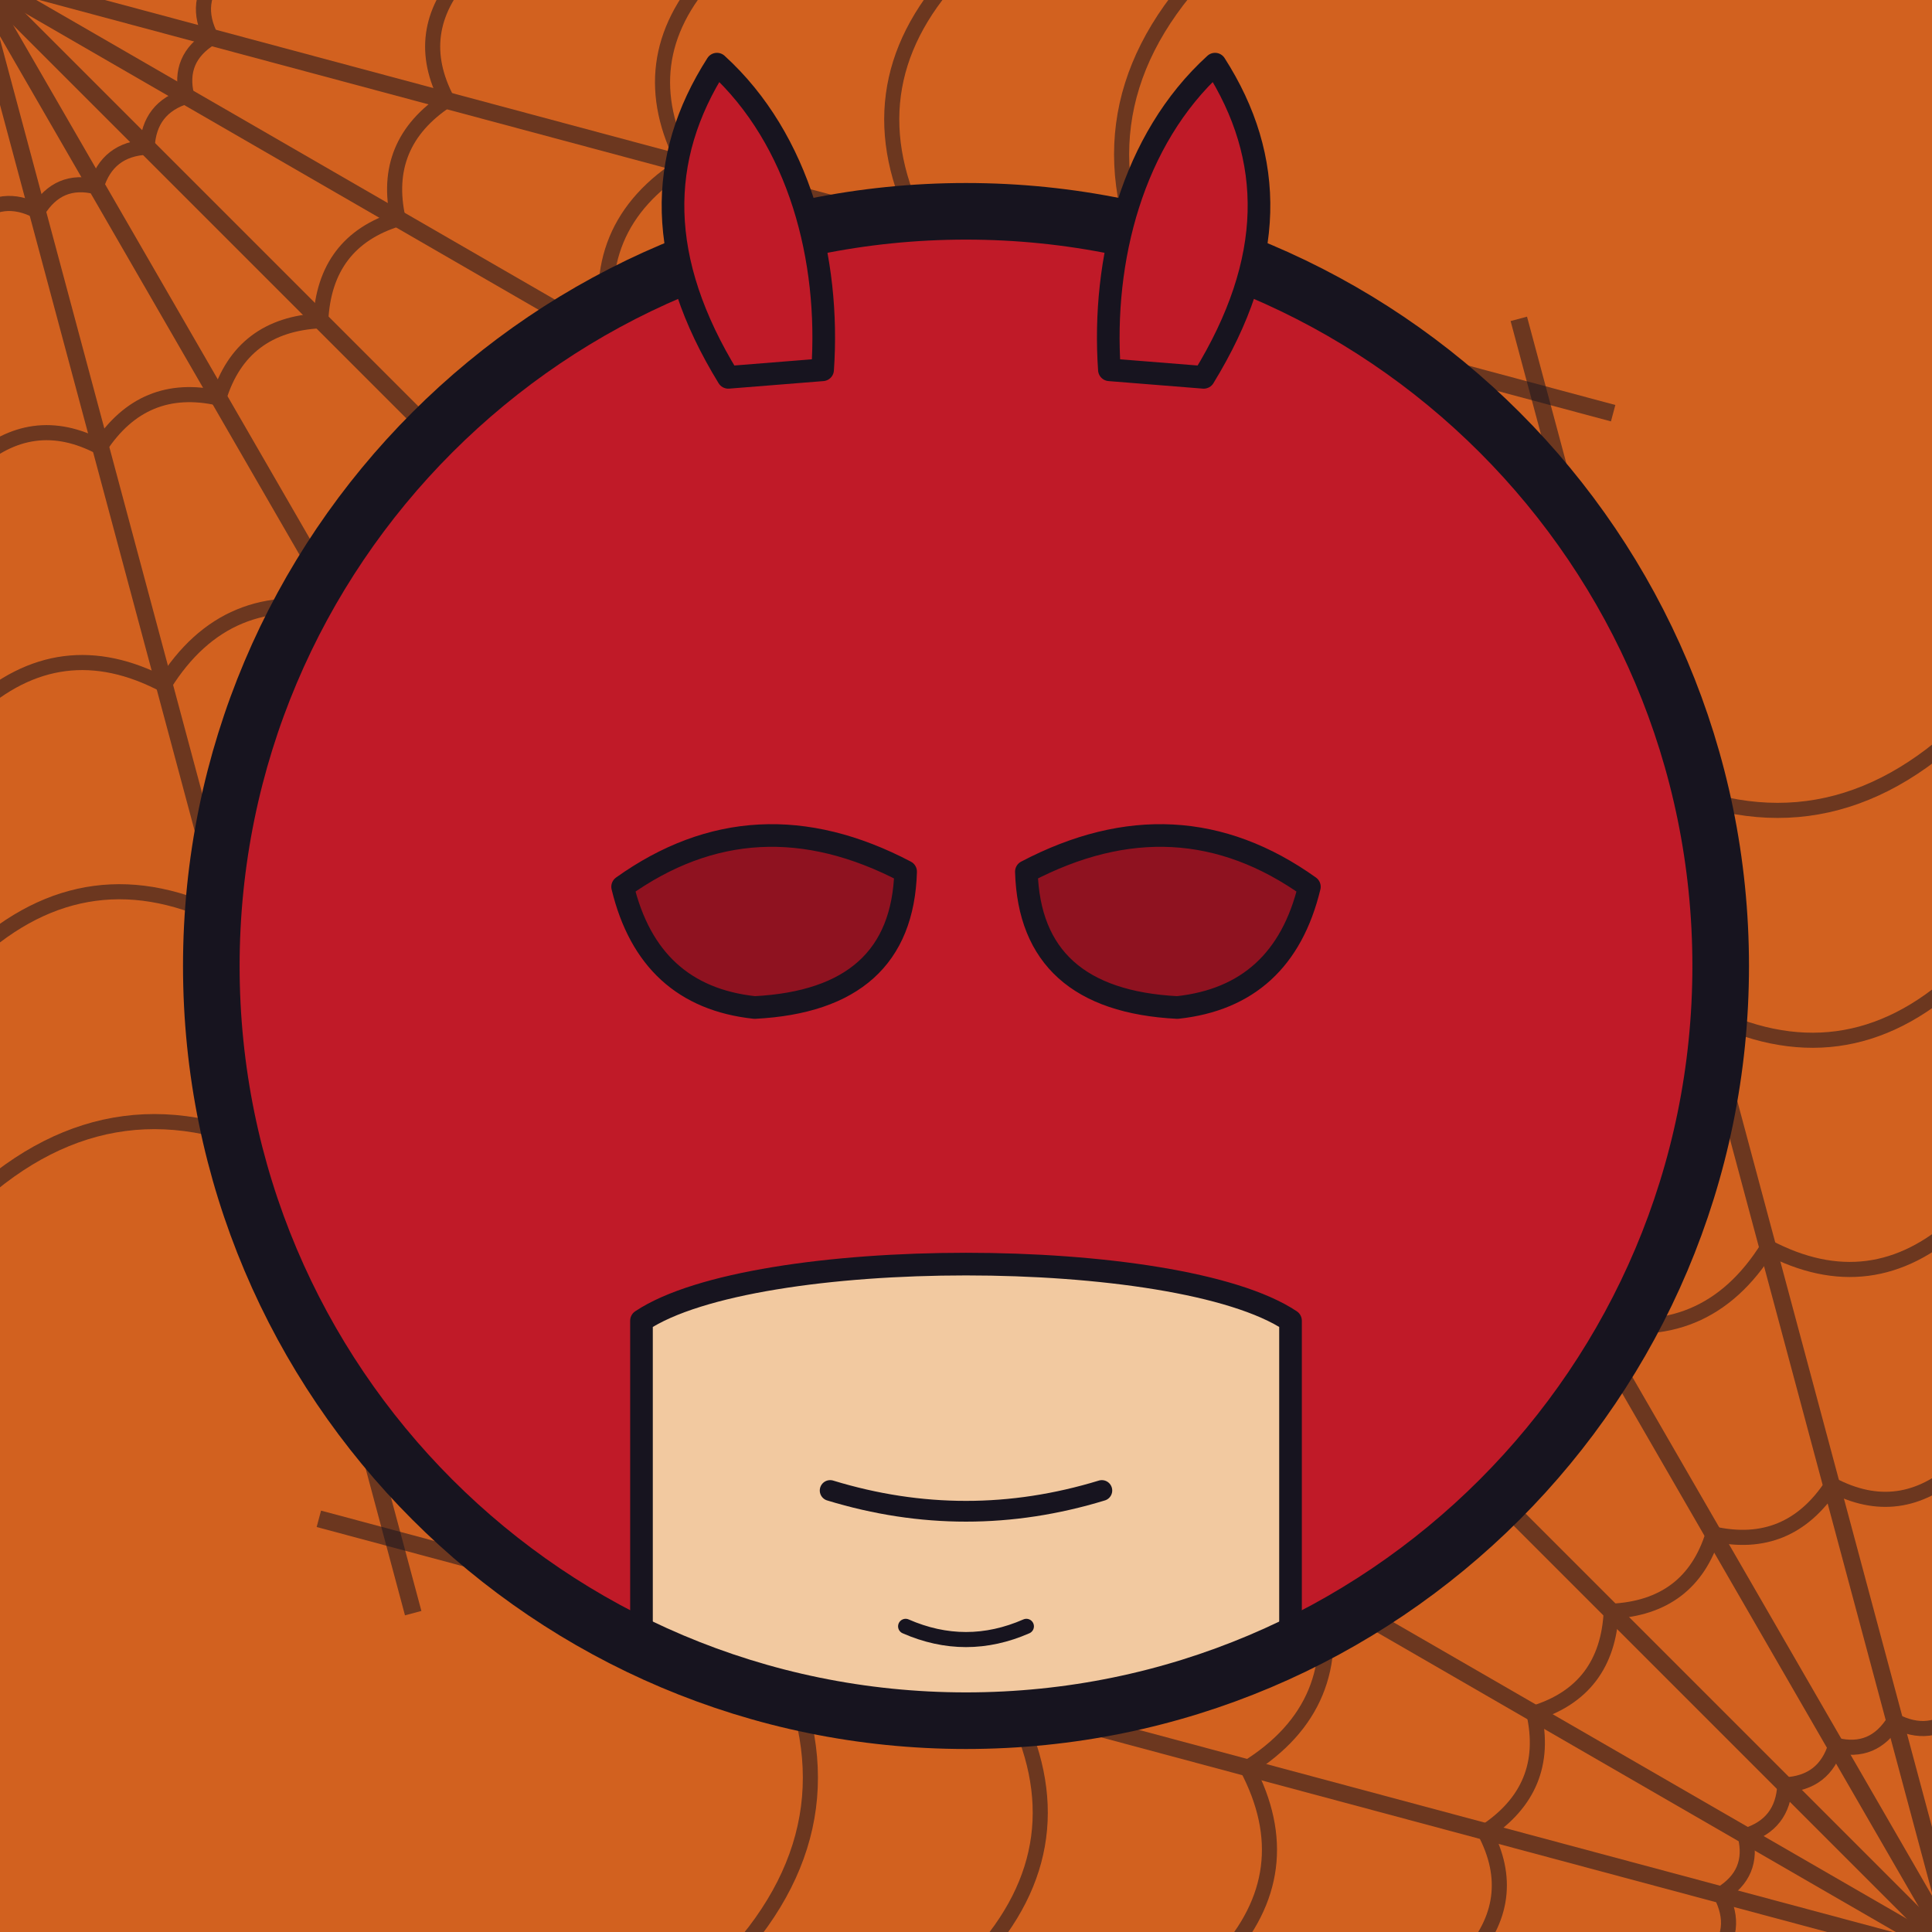
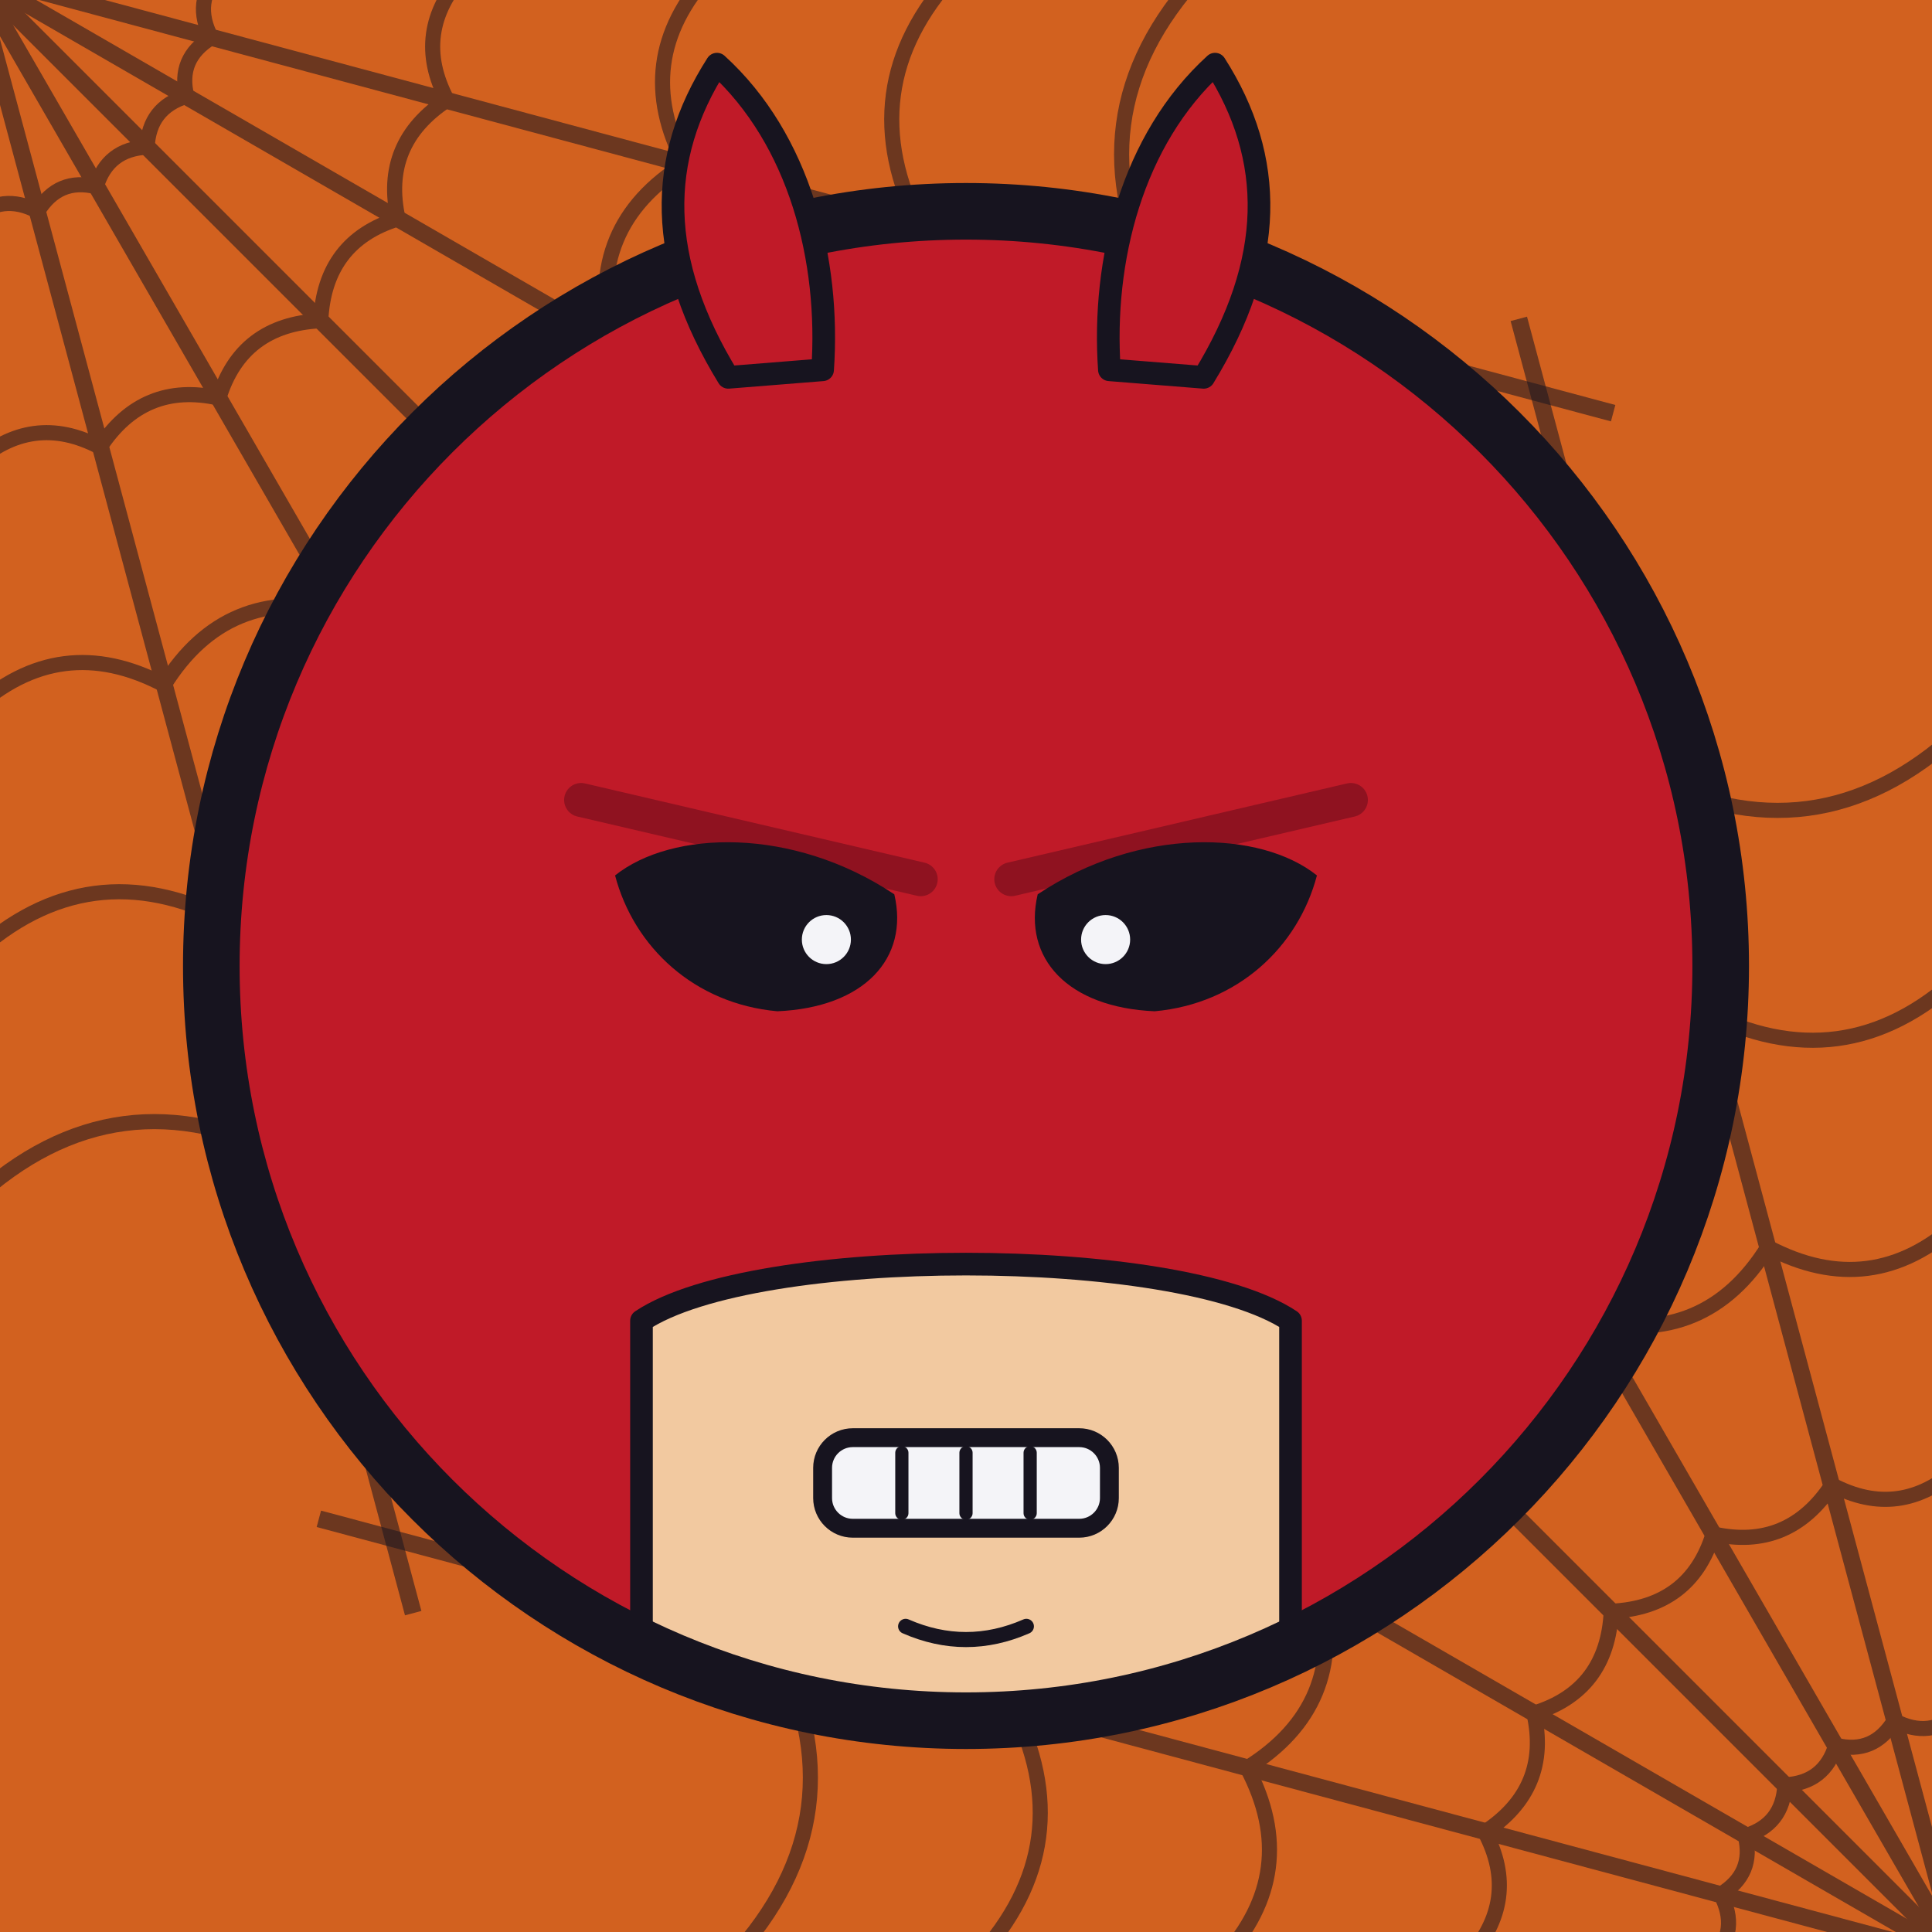
<svg xmlns="http://www.w3.org/2000/svg" viewBox="0 0 1024 1024">
  <rect x="0" y="0" width="1024" height="1024" fill="#d2611f" />
  <g stroke="#17141f" fill="none" opacity="0.55">
    <line x1="-14" y1="-14" x2="886" y2="-14" stroke-width="9" />
    <line x1="-14" y1="-14" x2="855" y2="219" stroke-width="9" />
    <line x1="-14" y1="-14" x2="765" y2="436" stroke-width="9" />
    <line x1="-14" y1="-14" x2="622" y2="622" stroke-width="9" />
    <line x1="-14" y1="-14" x2="436" y2="765" stroke-width="9" />
    <line x1="-14" y1="-14" x2="219" y2="855" stroke-width="9" />
    <line x1="-14" y1="-14" x2="-14" y2="886" stroke-width="9" />
    <path d="M 116 -14 Q 102 1 112 20" stroke-width="8" />
    <path d="M 112 20 Q 94 31 99 51" stroke-width="8" />
    <path d="M 99 51 Q 79 57 78 78" stroke-width="8" />
    <path d="M 78 78 Q 57 79 51 99" stroke-width="8" />
    <path d="M 51 99 Q 31 94 20 112" stroke-width="8" />
    <path d="M 20 112 Q 1 102 -14 116" stroke-width="8" />
    <path d="M 246 -14 Q 218 17 237 53" stroke-width="8" />
    <path d="M 237 53 Q 202 76 211 116" stroke-width="8" />
    <path d="M 211 116 Q 172 128 170 170" stroke-width="8" />
    <path d="M 170 170 Q 128 172 116 211" stroke-width="8" />
    <path d="M 116 211 Q 76 202 53 237" stroke-width="8" />
    <path d="M 53 237 Q 17 218 -14 246" stroke-width="8" />
    <path d="M 376 -14 Q 334 32 363 87" stroke-width="8" />
    <path d="M 363 87 Q 310 120 324 181" stroke-width="8" />
    <path d="M 324 181 Q 264 200 262 262" stroke-width="8" />
    <path d="M 262 262 Q 200 264 181 324" stroke-width="8" />
    <path d="M 181 324 Q 120 310 87 363" stroke-width="8" />
    <path d="M 87 363 Q 32 334 -14 376" stroke-width="8" />
    <path d="M 506 -14 Q 450 47 488 121" stroke-width="8" />
    <path d="M 488 121 Q 418 165 436 246" stroke-width="8" />
    <path d="M 436 246 Q 357 271 354 354" stroke-width="8" />
    <path d="M 354 354 Q 271 357 246 436" stroke-width="8" />
    <path d="M 246 436 Q 165 418 121 488" stroke-width="8" />
    <path d="M 121 488 Q 47 450 -14 506" stroke-width="8" />
    <path d="M 636 -14 Q 566 62 614 154" stroke-width="8" />
    <path d="M 614 154 Q 526 210 549 311" stroke-width="8" />
    <path d="M 549 311 Q 450 342 446 446" stroke-width="8" />
    <path d="M 446 446 Q 342 450 311 549" stroke-width="8" />
    <path d="M 311 549 Q 210 526 154 614" stroke-width="8" />
    <path d="M 154 614 Q 62 566 -14 636" stroke-width="8" />
  </g>
  <g stroke="#17141f" fill="none" opacity="0.55">
    <line x1="1038" y1="1038" x2="138" y2="1038" stroke-width="9" />
    <line x1="1038" y1="1038" x2="169" y2="805" stroke-width="9" />
    <line x1="1038" y1="1038" x2="259" y2="588" stroke-width="9" />
    <line x1="1038" y1="1038" x2="402" y2="402" stroke-width="9" />
    <line x1="1038" y1="1038" x2="588" y2="259" stroke-width="9" />
    <line x1="1038" y1="1038" x2="805" y2="169" stroke-width="9" />
    <line x1="1038" y1="1038" x2="1038" y2="138" stroke-width="9" />
    <path d="M 908 1038 Q 922 1023 912 1004" stroke-width="8" />
    <path d="M 912 1004 Q 930 993 925 973" stroke-width="8" />
    <path d="M 925 973 Q 945 967 946 946" stroke-width="8" />
    <path d="M 946 946 Q 967 945 973 925" stroke-width="8" />
    <path d="M 973 925 Q 993 930 1004 912" stroke-width="8" />
    <path d="M 1004 912 Q 1023 922 1038 908" stroke-width="8" />
    <path d="M 778 1038 Q 806 1007 787 971" stroke-width="8" />
    <path d="M 787 971 Q 822 948 813 908" stroke-width="8" />
    <path d="M 813 908 Q 852 896 854 854" stroke-width="8" />
    <path d="M 854 854 Q 896 852 908 813" stroke-width="8" />
    <path d="M 908 813 Q 948 822 971 787" stroke-width="8" />
    <path d="M 971 787 Q 1007 806 1038 778" stroke-width="8" />
    <path d="M 648 1038 Q 690 992 661 937" stroke-width="8" />
    <path d="M 661 937 Q 714 904 700 843" stroke-width="8" />
    <path d="M 700 843 Q 760 824 762 762" stroke-width="8" />
    <path d="M 762 762 Q 824 760 843 700" stroke-width="8" />
    <path d="M 843 700 Q 904 714 937 661" stroke-width="8" />
    <path d="M 937 661 Q 992 690 1038 648" stroke-width="8" />
    <path d="M 518 1038 Q 574 977 536 903" stroke-width="8" />
    <path d="M 536 903 Q 606 859 588 778" stroke-width="8" />
    <path d="M 588 778 Q 667 753 670 670" stroke-width="8" />
    <path d="M 670 670 Q 753 667 778 588" stroke-width="8" />
    <path d="M 778 588 Q 859 606 903 536" stroke-width="8" />
    <path d="M 903 536 Q 977 574 1038 518" stroke-width="8" />
    <path d="M 388 1038 Q 458 962 410 870" stroke-width="8" />
    <path d="M 410 870 Q 498 814 475 713" stroke-width="8" />
    <path d="M 475 713 Q 574 682 578 578" stroke-width="8" />
    <path d="M 578 578 Q 682 574 713 475" stroke-width="8" />
    <path d="M 713 475 Q 814 498 870 410" stroke-width="8" />
    <path d="M 870 410 Q 962 458 1038 388" stroke-width="8" />
  </g>
  <clipPath id="face">
    <circle cx="512" cy="512" r="400" />
  </clipPath>
  <circle cx="512" cy="512" r="400" fill="#3a3f4d" />
  <g clip-path="url(#face)" stroke-linejoin="round" stroke-linecap="round">
    <circle cx="512" cy="512" r="400" fill="#c01a28" />
-     <path d="M 330 470 Q 400 420 480 462 Q 478 530 400 534 Q 344 528 330 470 Z" fill="#8f1220" stroke="#17141f" stroke-width="12" />
-     <path d="M 694 470 Q 624 420 544 462 Q 546 530 624 534 Q 680 528 694 470 Z" fill="#8f1220" stroke="#17141f" stroke-width="12" />
+     <path d="M 308 424 L 488 466" fill="none" stroke="#8f1220" stroke-width="18" />
+     <path d="M 716 424 L 536 466" fill="none" stroke="#8f1220" stroke-width="18" />
+     <path d="M 326 464 C 356 440, 420 438, 474 474 C 482 508, 458 534, 412 536 C 368 532, 336 502, 326 464 Z" fill="#17141f" />
+     <path d="M 698 464 C 668 440, 604 438, 550 474 C 542 508, 566 534, 612 536 C 656 532, 688 502, 698 464 Z" fill="#17141f" />
+     <ellipse cx="438" cy="498" rx="13" ry="13" fill="#f4f4f8" />
+     <ellipse cx="586" cy="498" rx="13" ry="13" fill="#f4f4f8" />
    <path d="M 340 700 C 400 660, 624 660, 684 700 L 684 940 L 340 940 Z" fill="#f2c9a0" stroke="#17141f" stroke-width="12" />
-     <path d="M 440 790 Q 512 812 584 790" fill="none" stroke="#17141f" stroke-width="11" />
+     <rect x="436" y="762" width="152" height="48" rx="16" fill="#f4f4f8" stroke="#17141f" stroke-width="10" />
+     <line x1="478" y1="770" x2="478" y2="802" stroke="#17141f" stroke-width="7" />
+     <line x1="512" y1="770" x2="512" y2="802" stroke="#17141f" stroke-width="7" />
+     <line x1="546" y1="770" x2="546" y2="802" stroke="#17141f" stroke-width="7" />
    <path d="M 480 862 Q 512 876 544 862" fill="none" stroke="#17141f" stroke-width="8" />
  </g>
  <circle cx="512" cy="512" r="400" fill="none" stroke="#17141f" stroke-width="30" />
  <g stroke-linejoin="round" stroke-linecap="round">
    <path d="M 386 200 C 348 138, 348 84, 380 34 C 424 74, 440 138, 436 196 Z" fill="#c01a28" stroke="#17141f" stroke-width="12" />
    <path d="M 638 200 C 676 138, 676 84, 644 34 C 600 74, 584 138, 588 196 Z" fill="#c01a28" stroke="#17141f" stroke-width="12" />
  </g>
</svg>
